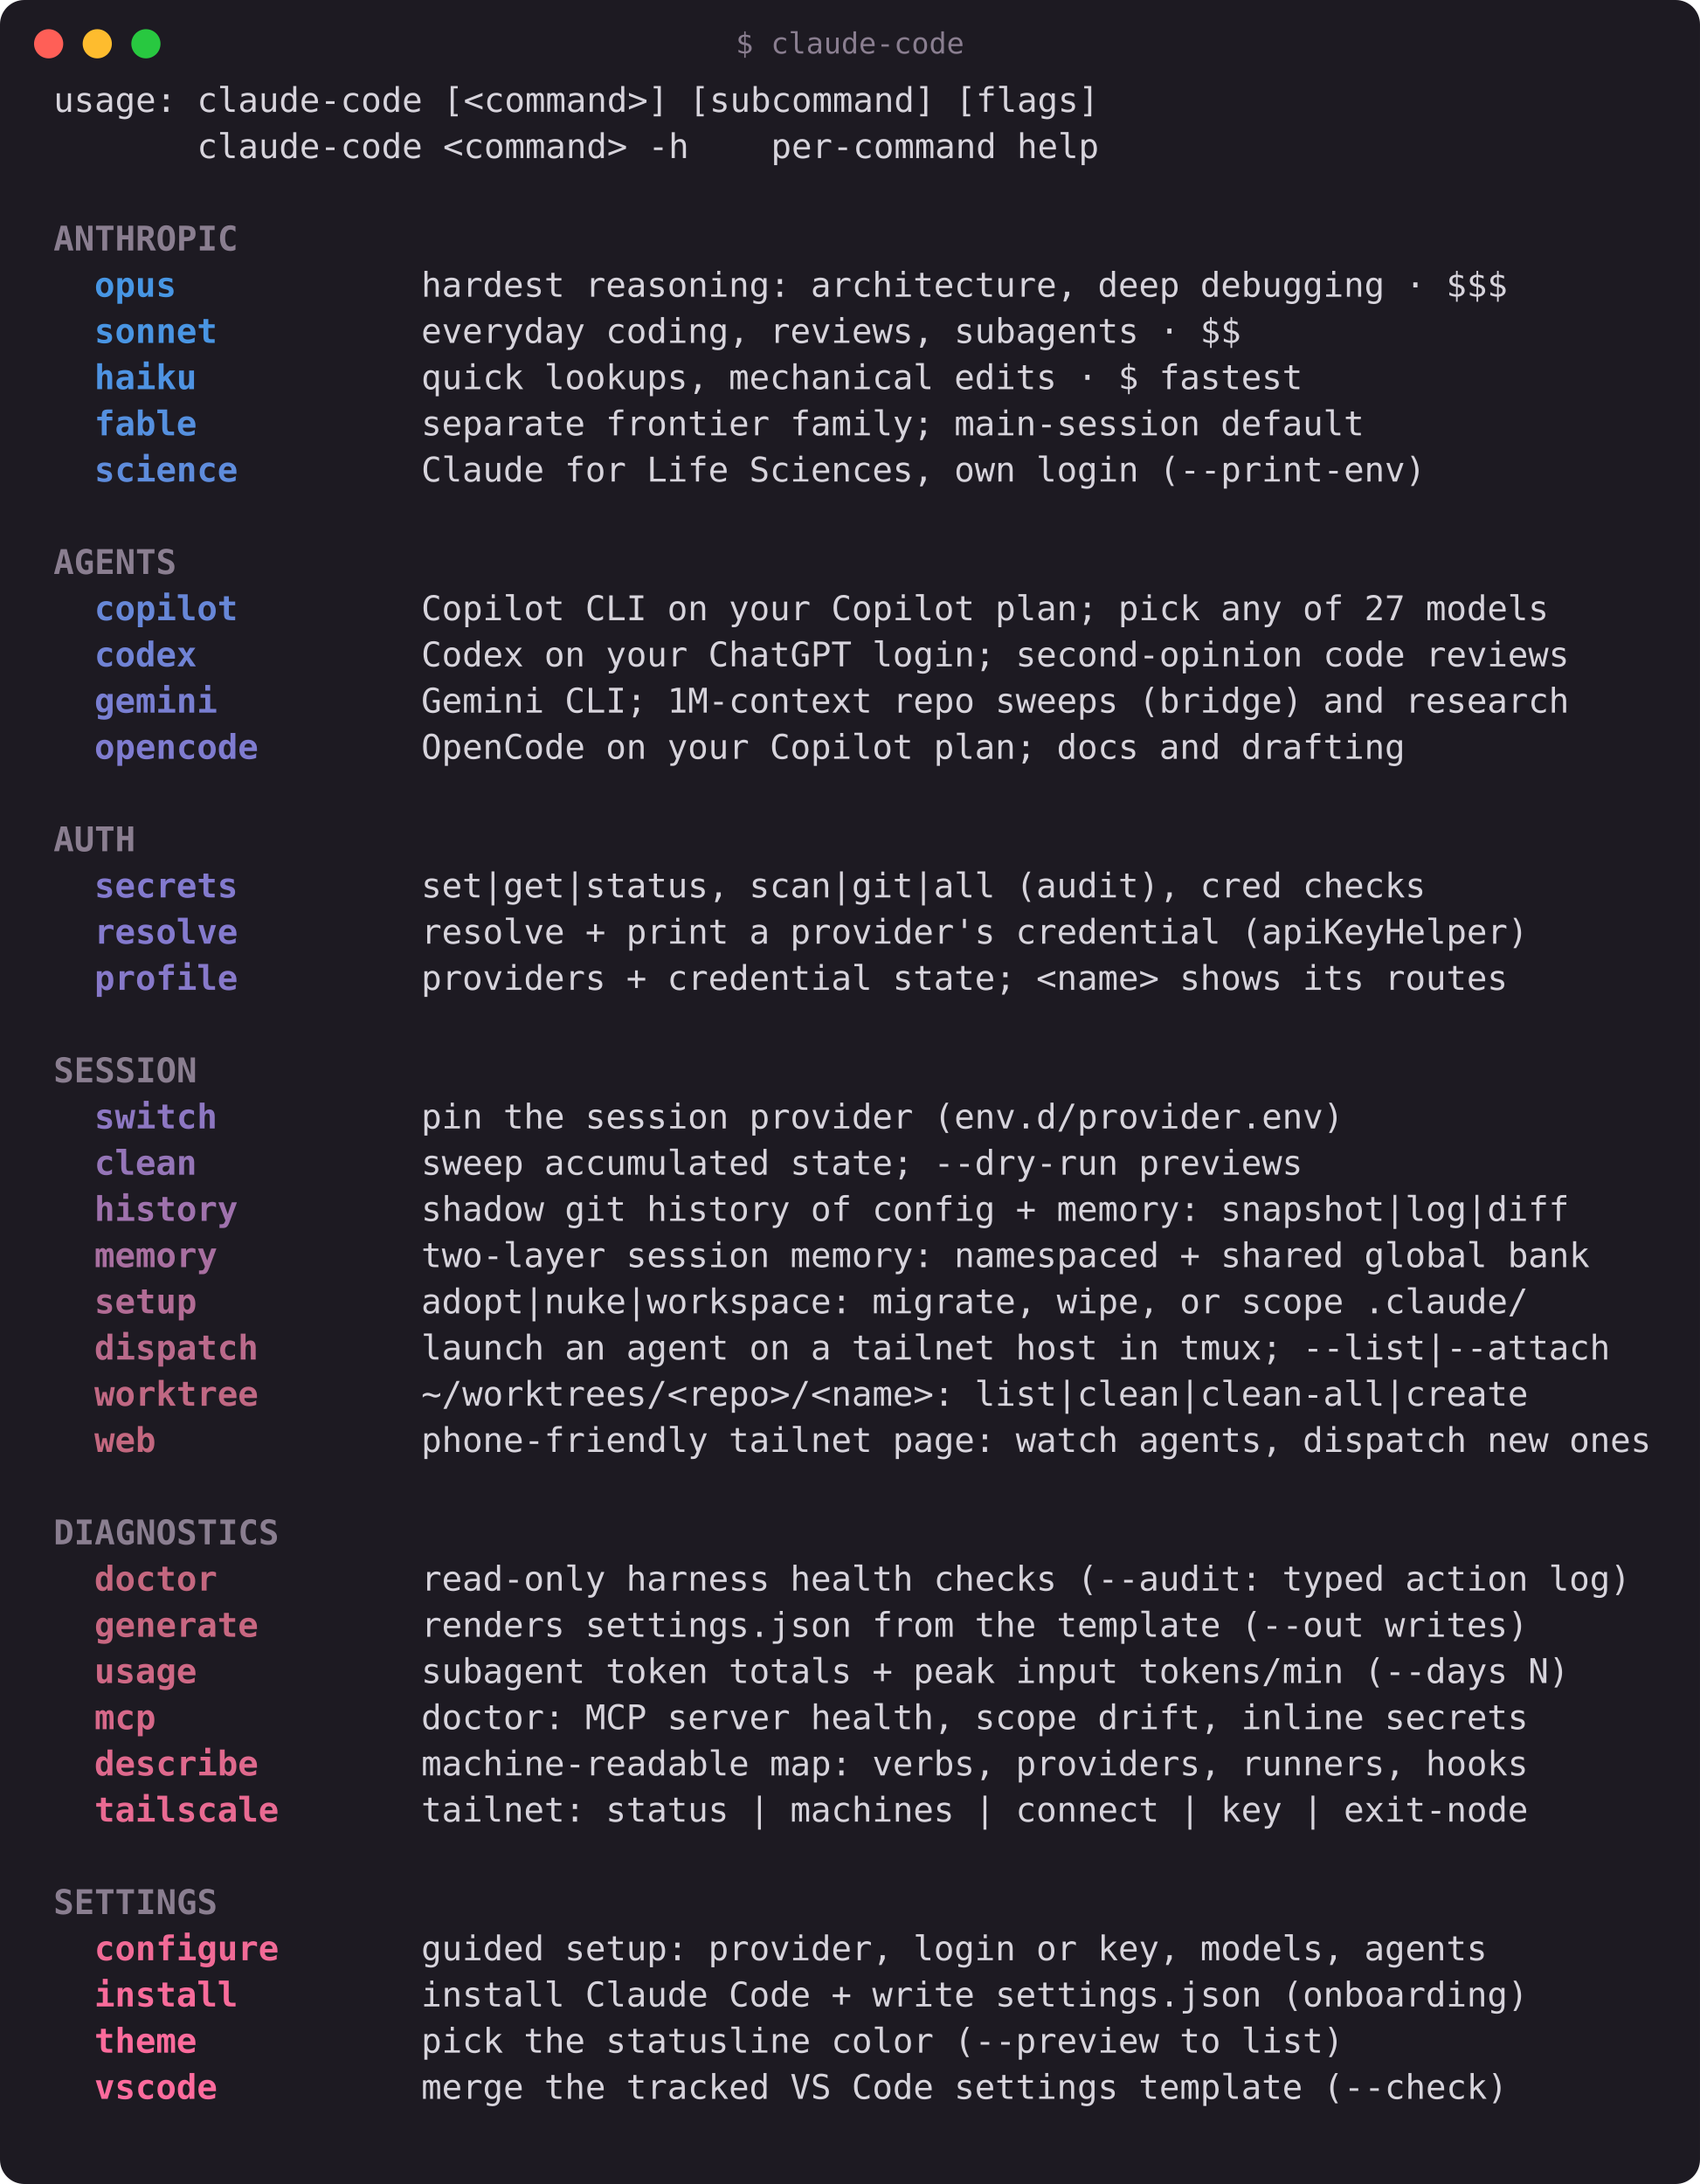
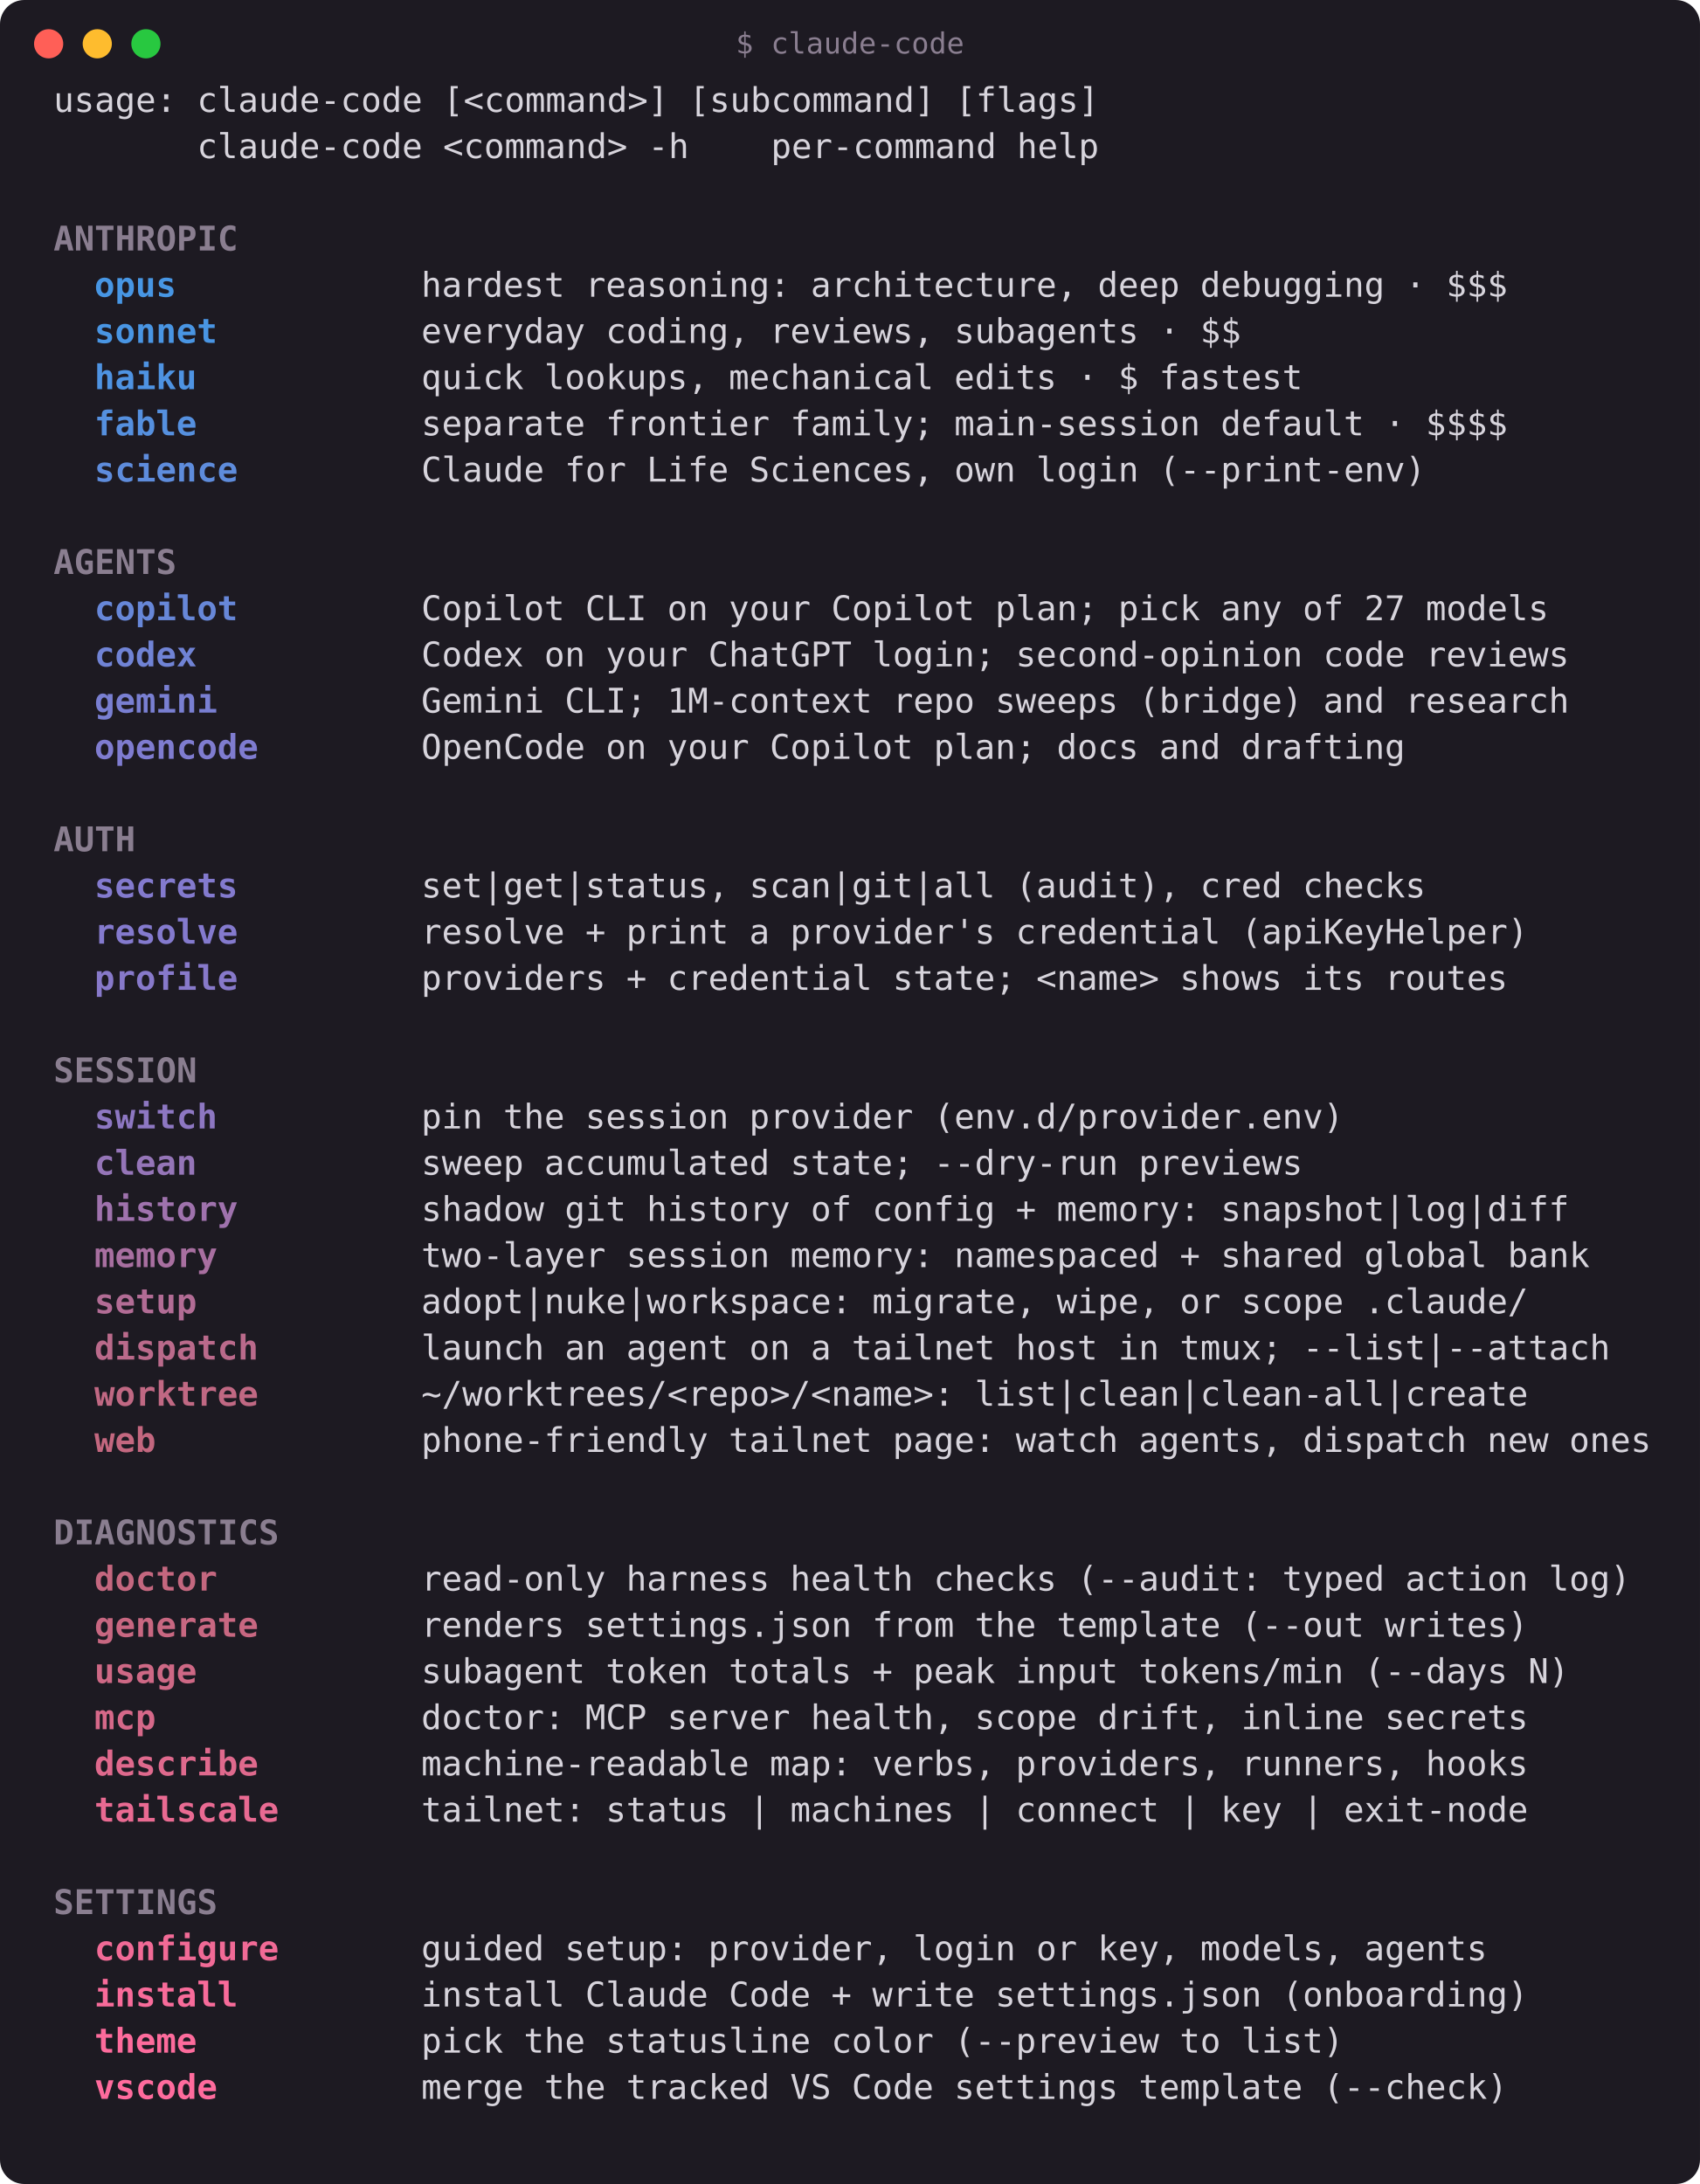
<svg xmlns="http://www.w3.org/2000/svg" width="699" height="898" viewBox="0 0 699 898" role="img" aria-label="claude-code help menu">
  <rect width="699" height="898" rx="10" fill="#1d1a22" />
  <circle cx="20" cy="18" r="6" fill="#ff5f57" />
  <circle cx="40" cy="18" r="6" fill="#febc2e" />
  <circle cx="60" cy="18" r="6" fill="#28c840" />
  <text x="349.5" y="22" fill="#8a7e90" font-family="ui-monospace,SFMono-Regular,Menlo,Consolas,monospace" font-size="12" text-anchor="middle">$ claude-code</text>
  <g font-family="ui-monospace,SFMono-Regular,Menlo,Consolas,monospace" font-size="14" xml:space="preserve">
    <text x="22.0" y="46" fill="#d7d4dc">usage: claude-code [&lt;command&gt;] [subcommand] [flags]</text>
    <text x="22.0" y="65" fill="#d7d4dc">       claude-code &lt;command&gt; -h    per-command help</text>
    <text x="22.0" y="103" fill="#8a7e90" font-weight="bold">ANTHROPIC</text>
    <text x="22.0" y="122" fill="#d7d4dc">  </text>
    <text x="38.8" y="122" fill="#4796e4" font-weight="bold">opus            </text>
    <text x="173.2" y="122" fill="#d7d4dc">hardest reasoning: architecture, deep debugging · $$$</text>
    <text x="22.0" y="141" fill="#d7d4dc">  </text>
    <text x="38.8" y="141" fill="#4995e3" font-weight="bold">sonnet          </text>
    <text x="173.2" y="141" fill="#d7d4dc">everyday coding, reviews, subagents · $$</text>
    <text x="22.0" y="160" fill="#d7d4dc">  </text>
    <text x="38.8" y="160" fill="#4e93e2" font-weight="bold">haiku           </text>
    <text x="173.2" y="160" fill="#d7d4dc">quick lookups, mechanical edits · $ fastest</text>
    <text x="22.0" y="179" fill="#d7d4dc">  </text>
    <text x="38.8" y="179" fill="#5590df" font-weight="bold">fable           </text>
-     <text x="173.2" y="179" fill="#d7d4dc">separate frontier family; main-session default</text>
+     <text x="173.2" y="179" fill="#d7d4dc">separate frontier family; main-session default · $$$$</text>
    <text x="22.0" y="198" fill="#d7d4dc">  </text>
    <text x="38.8" y="198" fill="#5e8cdc" font-weight="bold">science         </text>
    <text x="173.2" y="198" fill="#d7d4dc">Claude for Life Sciences, own login (--print-env)</text>
    <text x="22.0" y="236" fill="#8a7e90" font-weight="bold">AGENTS</text>
    <text x="22.0" y="255" fill="#d7d4dc">  </text>
    <text x="38.8" y="255" fill="#6787d8" font-weight="bold">copilot         </text>
    <text x="173.2" y="255" fill="#d7d4dc">Copilot CLI on your Copilot plan; pick any of 27 models</text>
    <text x="22.0" y="274" fill="#d7d4dc">  </text>
    <text x="38.8" y="274" fill="#7083d5" font-weight="bold">codex           </text>
    <text x="173.2" y="274" fill="#d7d4dc">Codex on your ChatGPT login; second-opinion code reviews</text>
    <text x="22.0" y="293" fill="#d7d4dc">  </text>
    <text x="38.8" y="293" fill="#797fd2" font-weight="bold">gemini          </text>
    <text x="173.2" y="293" fill="#d7d4dc">Gemini CLI; 1M-context repo sweeps (bridge) and research</text>
    <text x="22.0" y="312" fill="#d7d4dc">  </text>
    <text x="38.8" y="312" fill="#7f7cd0" font-weight="bold">opencode        </text>
    <text x="173.2" y="312" fill="#d7d4dc">OpenCode on your Copilot plan; docs and drafting</text>
    <text x="22.0" y="350" fill="#8a7e90" font-weight="bold">AUTH</text>
    <text x="22.0" y="369" fill="#d7d4dc">  </text>
    <text x="38.8" y="369" fill="#837ace" font-weight="bold">secrets         </text>
    <text x="173.2" y="369" fill="#d7d4dc">set|get|status, scan|git|all (audit), cred checks</text>
    <text x="22.0" y="388" fill="#d7d4dc">  </text>
    <text x="38.8" y="388" fill="#847ace" font-weight="bold">resolve         </text>
    <text x="173.2" y="388" fill="#d7d4dc">resolve + print a provider's credential (apiKeyHelper)</text>
    <text x="22.0" y="407" fill="#d7d4dc">  </text>
    <text x="38.8" y="407" fill="#8779ca" font-weight="bold">profile         </text>
    <text x="173.2" y="407" fill="#d7d4dc">providers + credential state; &lt;name&gt; shows its routes</text>
    <text x="22.0" y="445" fill="#8a7e90" font-weight="bold">SESSION</text>
    <text x="22.0" y="464" fill="#d7d4dc">  </text>
    <text x="38.8" y="464" fill="#8d77c2" font-weight="bold">switch          </text>
    <text x="173.2" y="464" fill="#d7d4dc">pin the session provider (env.d/provider.env)</text>
    <text x="22.0" y="483" fill="#d7d4dc">  </text>
    <text x="38.8" y="483" fill="#9575b8" font-weight="bold">clean           </text>
    <text x="173.2" y="483" fill="#d7d4dc">sweep accumulated state; --dry-run previews</text>
    <text x="22.0" y="502" fill="#d7d4dc">  </text>
    <text x="38.8" y="502" fill="#9f72ad" font-weight="bold">history         </text>
    <text x="173.2" y="502" fill="#d7d4dc">shadow git history of config + memory: snapshot|log|diff</text>
    <text x="22.0" y="521" fill="#d7d4dc">  </text>
    <text x="38.8" y="521" fill="#a86fa0" font-weight="bold">memory          </text>
    <text x="173.2" y="521" fill="#d7d4dc">two-layer session memory: namespaced + shared global bank</text>
    <text x="22.0" y="540" fill="#d7d4dc">  </text>
    <text x="38.8" y="540" fill="#b26c95" font-weight="bold">setup           </text>
    <text x="173.2" y="540" fill="#d7d4dc">adopt|nuke|workspace: migrate, wipe, or scope .claude/</text>
    <text x="22.0" y="559" fill="#d7d4dc">  </text>
    <text x="38.8" y="559" fill="#ba6a8b" font-weight="bold">dispatch        </text>
    <text x="173.2" y="559" fill="#d7d4dc">launch an agent on a tailnet host in tmux; --list|--attach</text>
    <text x="22.0" y="578" fill="#d7d4dc">  </text>
    <text x="38.8" y="578" fill="#c06883" font-weight="bold">worktree        </text>
    <text x="173.2" y="578" fill="#d7d4dc">~/worktrees/&lt;repo&gt;/&lt;name&gt;: list|clean|clean-all|create</text>
    <text x="22.0" y="597" fill="#d7d4dc">  </text>
    <text x="38.8" y="597" fill="#c3677f" font-weight="bold">web             </text>
    <text x="173.2" y="597" fill="#d7d4dc">phone-friendly tailnet page: watch agents, dispatch new ones</text>
    <text x="22.0" y="635" fill="#8a7e90" font-weight="bold">DIAGNOSTICS</text>
    <text x="22.0" y="654" fill="#d7d4dc">  </text>
    <text x="38.8" y="654" fill="#c4677f" font-weight="bold">doctor          </text>
    <text x="173.2" y="654" fill="#d7d4dc">read-only harness health checks (--audit: typed action log)</text>
    <text x="22.0" y="673" fill="#d7d4dc">  </text>
    <text x="38.8" y="673" fill="#c86781" font-weight="bold">generate        </text>
    <text x="173.2" y="673" fill="#d7d4dc">renders settings.json from the template (--out writes)</text>
    <text x="22.0" y="692" fill="#d7d4dc">  </text>
    <text x="38.8" y="692" fill="#ce6885" font-weight="bold">usage           </text>
    <text x="173.2" y="692" fill="#d7d4dc">subagent token totals + peak input tokens/min (--days N)</text>
    <text x="22.0" y="711" fill="#d7d4dc">  </text>
    <text x="38.8" y="711" fill="#d66889" font-weight="bold">mcp             </text>
    <text x="173.2" y="711" fill="#d7d4dc">doctor: MCP server health, scope drift, inline secrets</text>
    <text x="22.0" y="730" fill="#d7d4dc">  </text>
    <text x="38.8" y="730" fill="#df698d" font-weight="bold">describe        </text>
    <text x="173.2" y="730" fill="#d7d4dc">machine-readable map: verbs, providers, runners, hooks</text>
    <text x="22.0" y="749" fill="#d7d4dc">  </text>
    <text x="38.8" y="749" fill="#e96a92" font-weight="bold">tailscale       </text>
    <text x="173.2" y="749" fill="#d7d4dc">tailnet: status | machines | connect | key | exit-node</text>
    <text x="22.0" y="787" fill="#8a7e90" font-weight="bold">SETTINGS</text>
    <text x="22.0" y="806" fill="#d7d4dc">  </text>
    <text x="38.8" y="806" fill="#f16a96" font-weight="bold">configure       </text>
    <text x="173.2" y="806" fill="#d7d4dc">guided setup: provider, login or key, models, agents</text>
    <text x="22.0" y="825" fill="#d7d4dc">  </text>
    <text x="38.8" y="825" fill="#f86b9a" font-weight="bold">install         </text>
    <text x="173.2" y="825" fill="#d7d4dc">install Claude Code + write settings.json (onboarding)</text>
    <text x="22.0" y="844" fill="#d7d4dc">  </text>
    <text x="38.8" y="844" fill="#fd6b9c" font-weight="bold">theme           </text>
    <text x="173.2" y="844" fill="#d7d4dc">pick the statusline color (--preview to list)</text>
    <text x="22.0" y="863" fill="#d7d4dc">  </text>
    <text x="38.8" y="863" fill="#ff6b9d" font-weight="bold">vscode          </text>
    <text x="173.2" y="863" fill="#d7d4dc">merge the tracked VS Code settings template (--check)</text>
  </g>
</svg>
